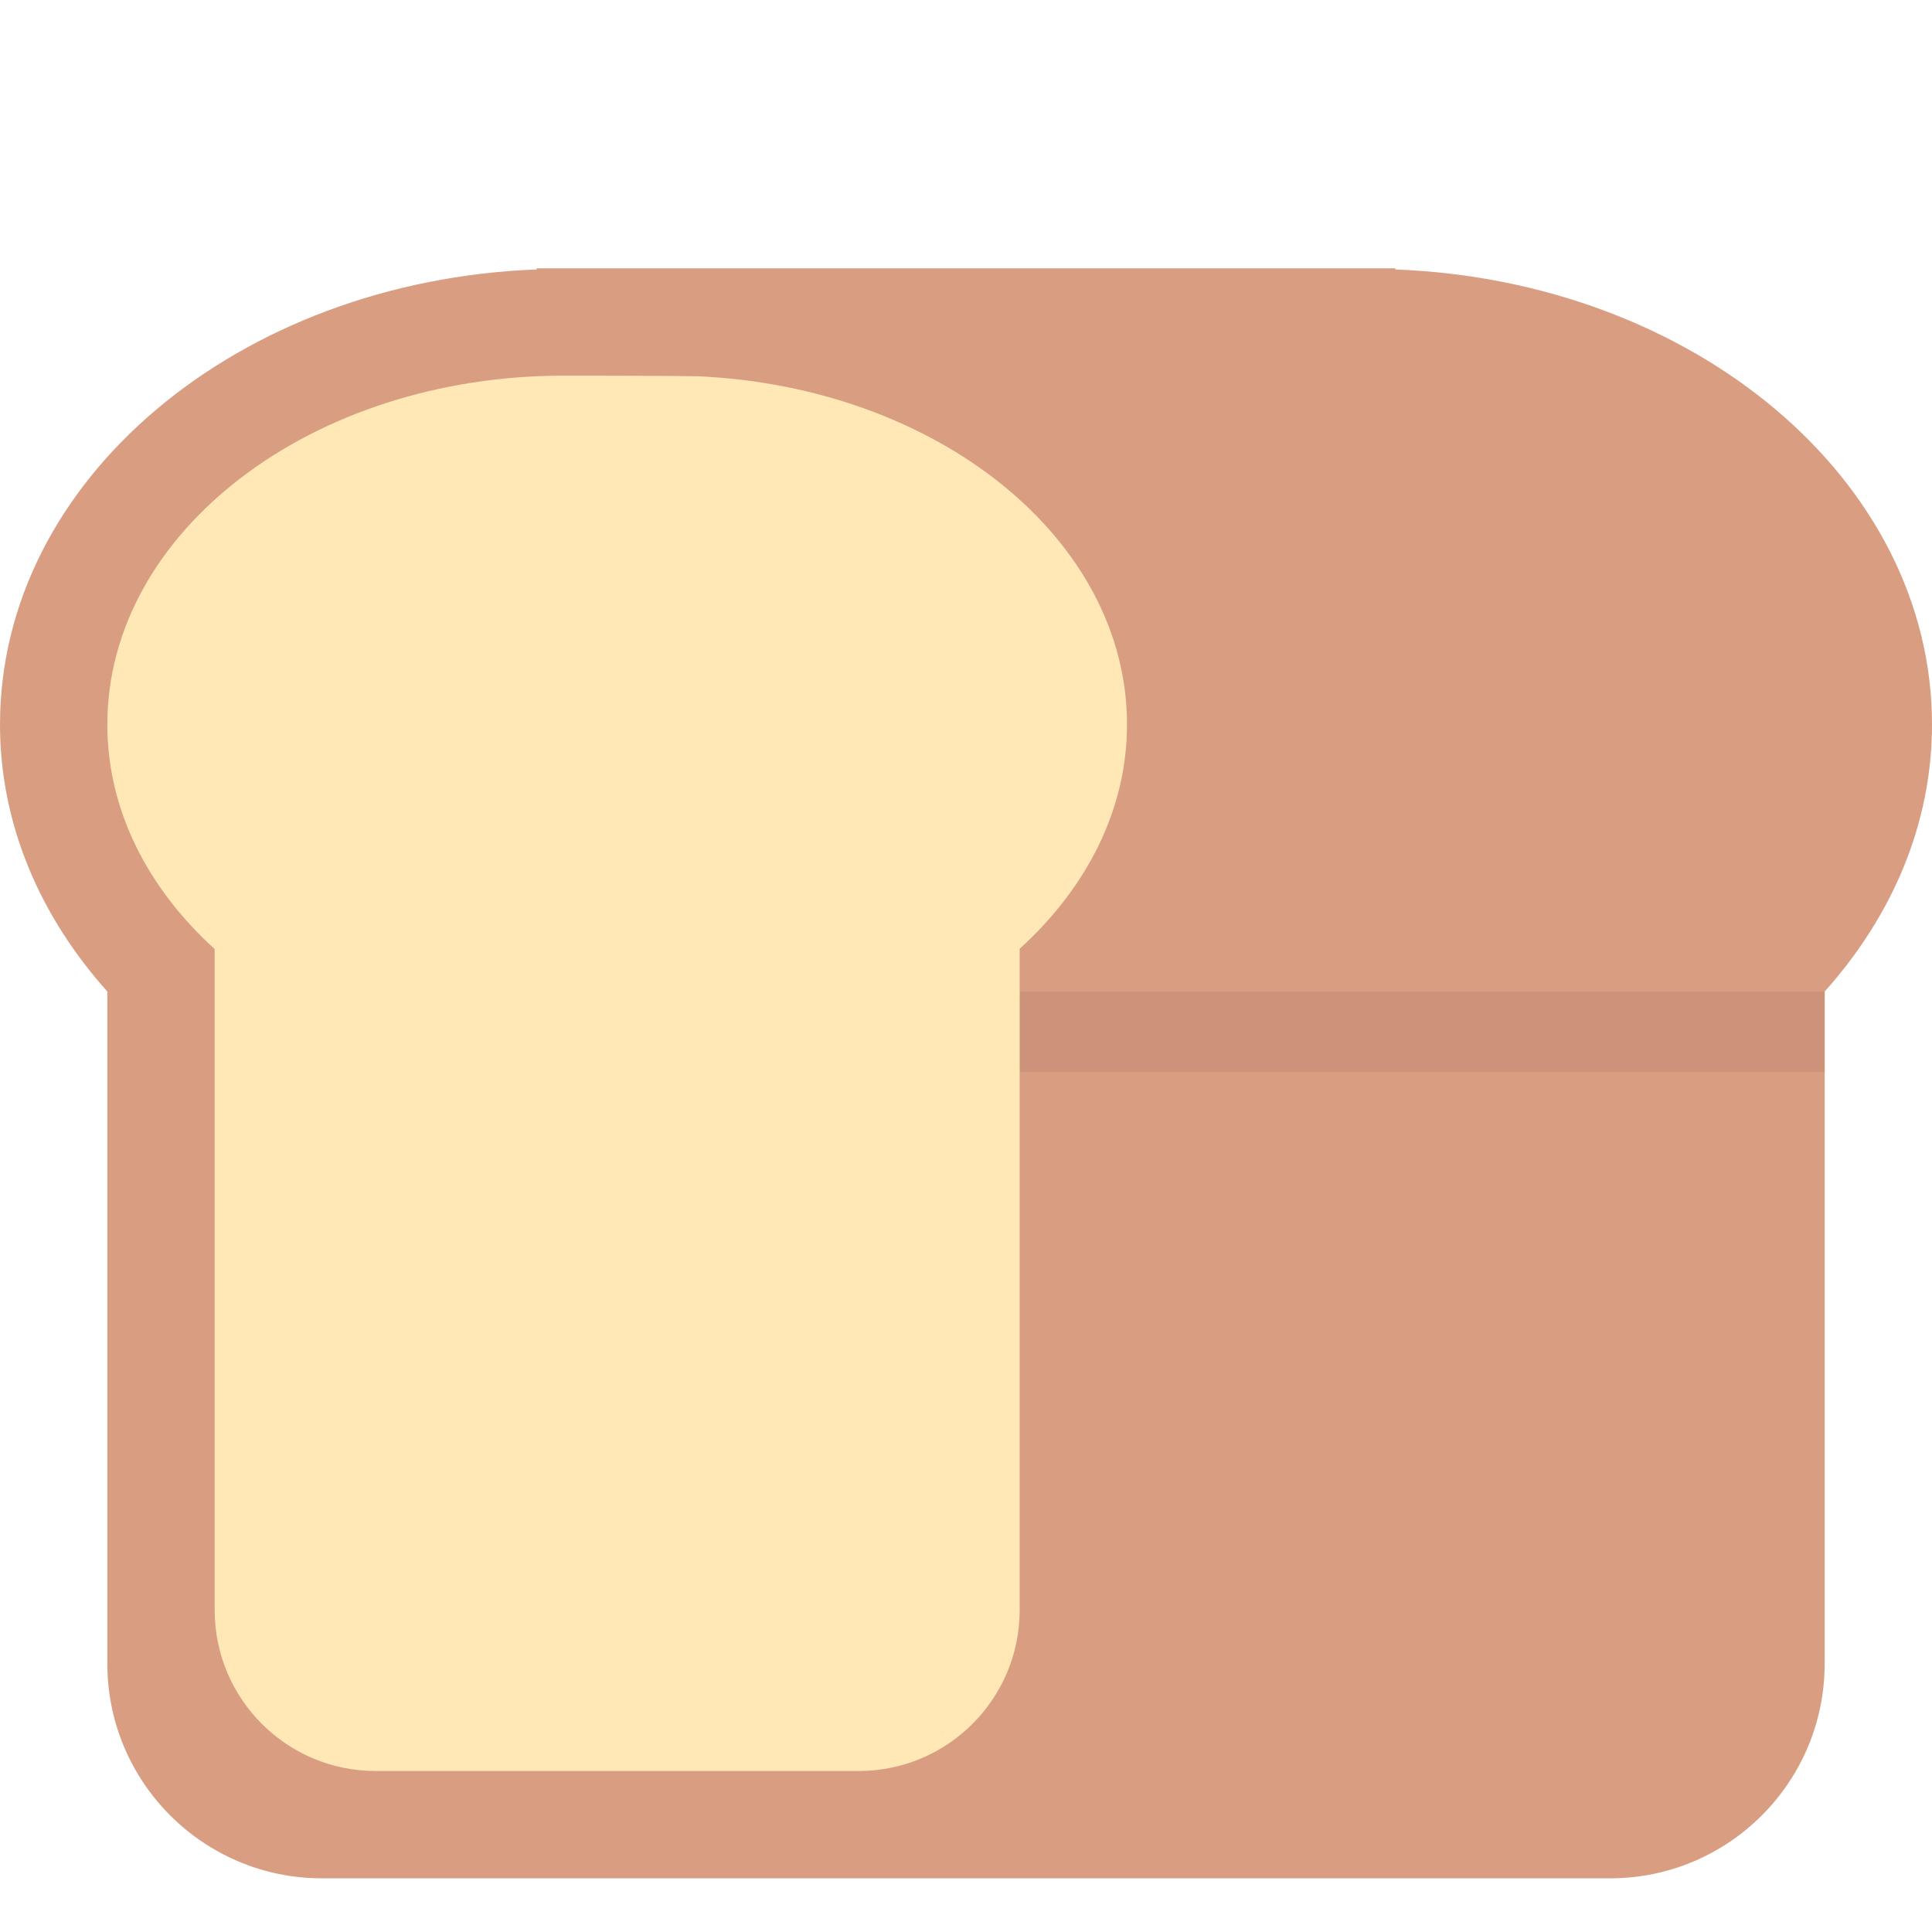
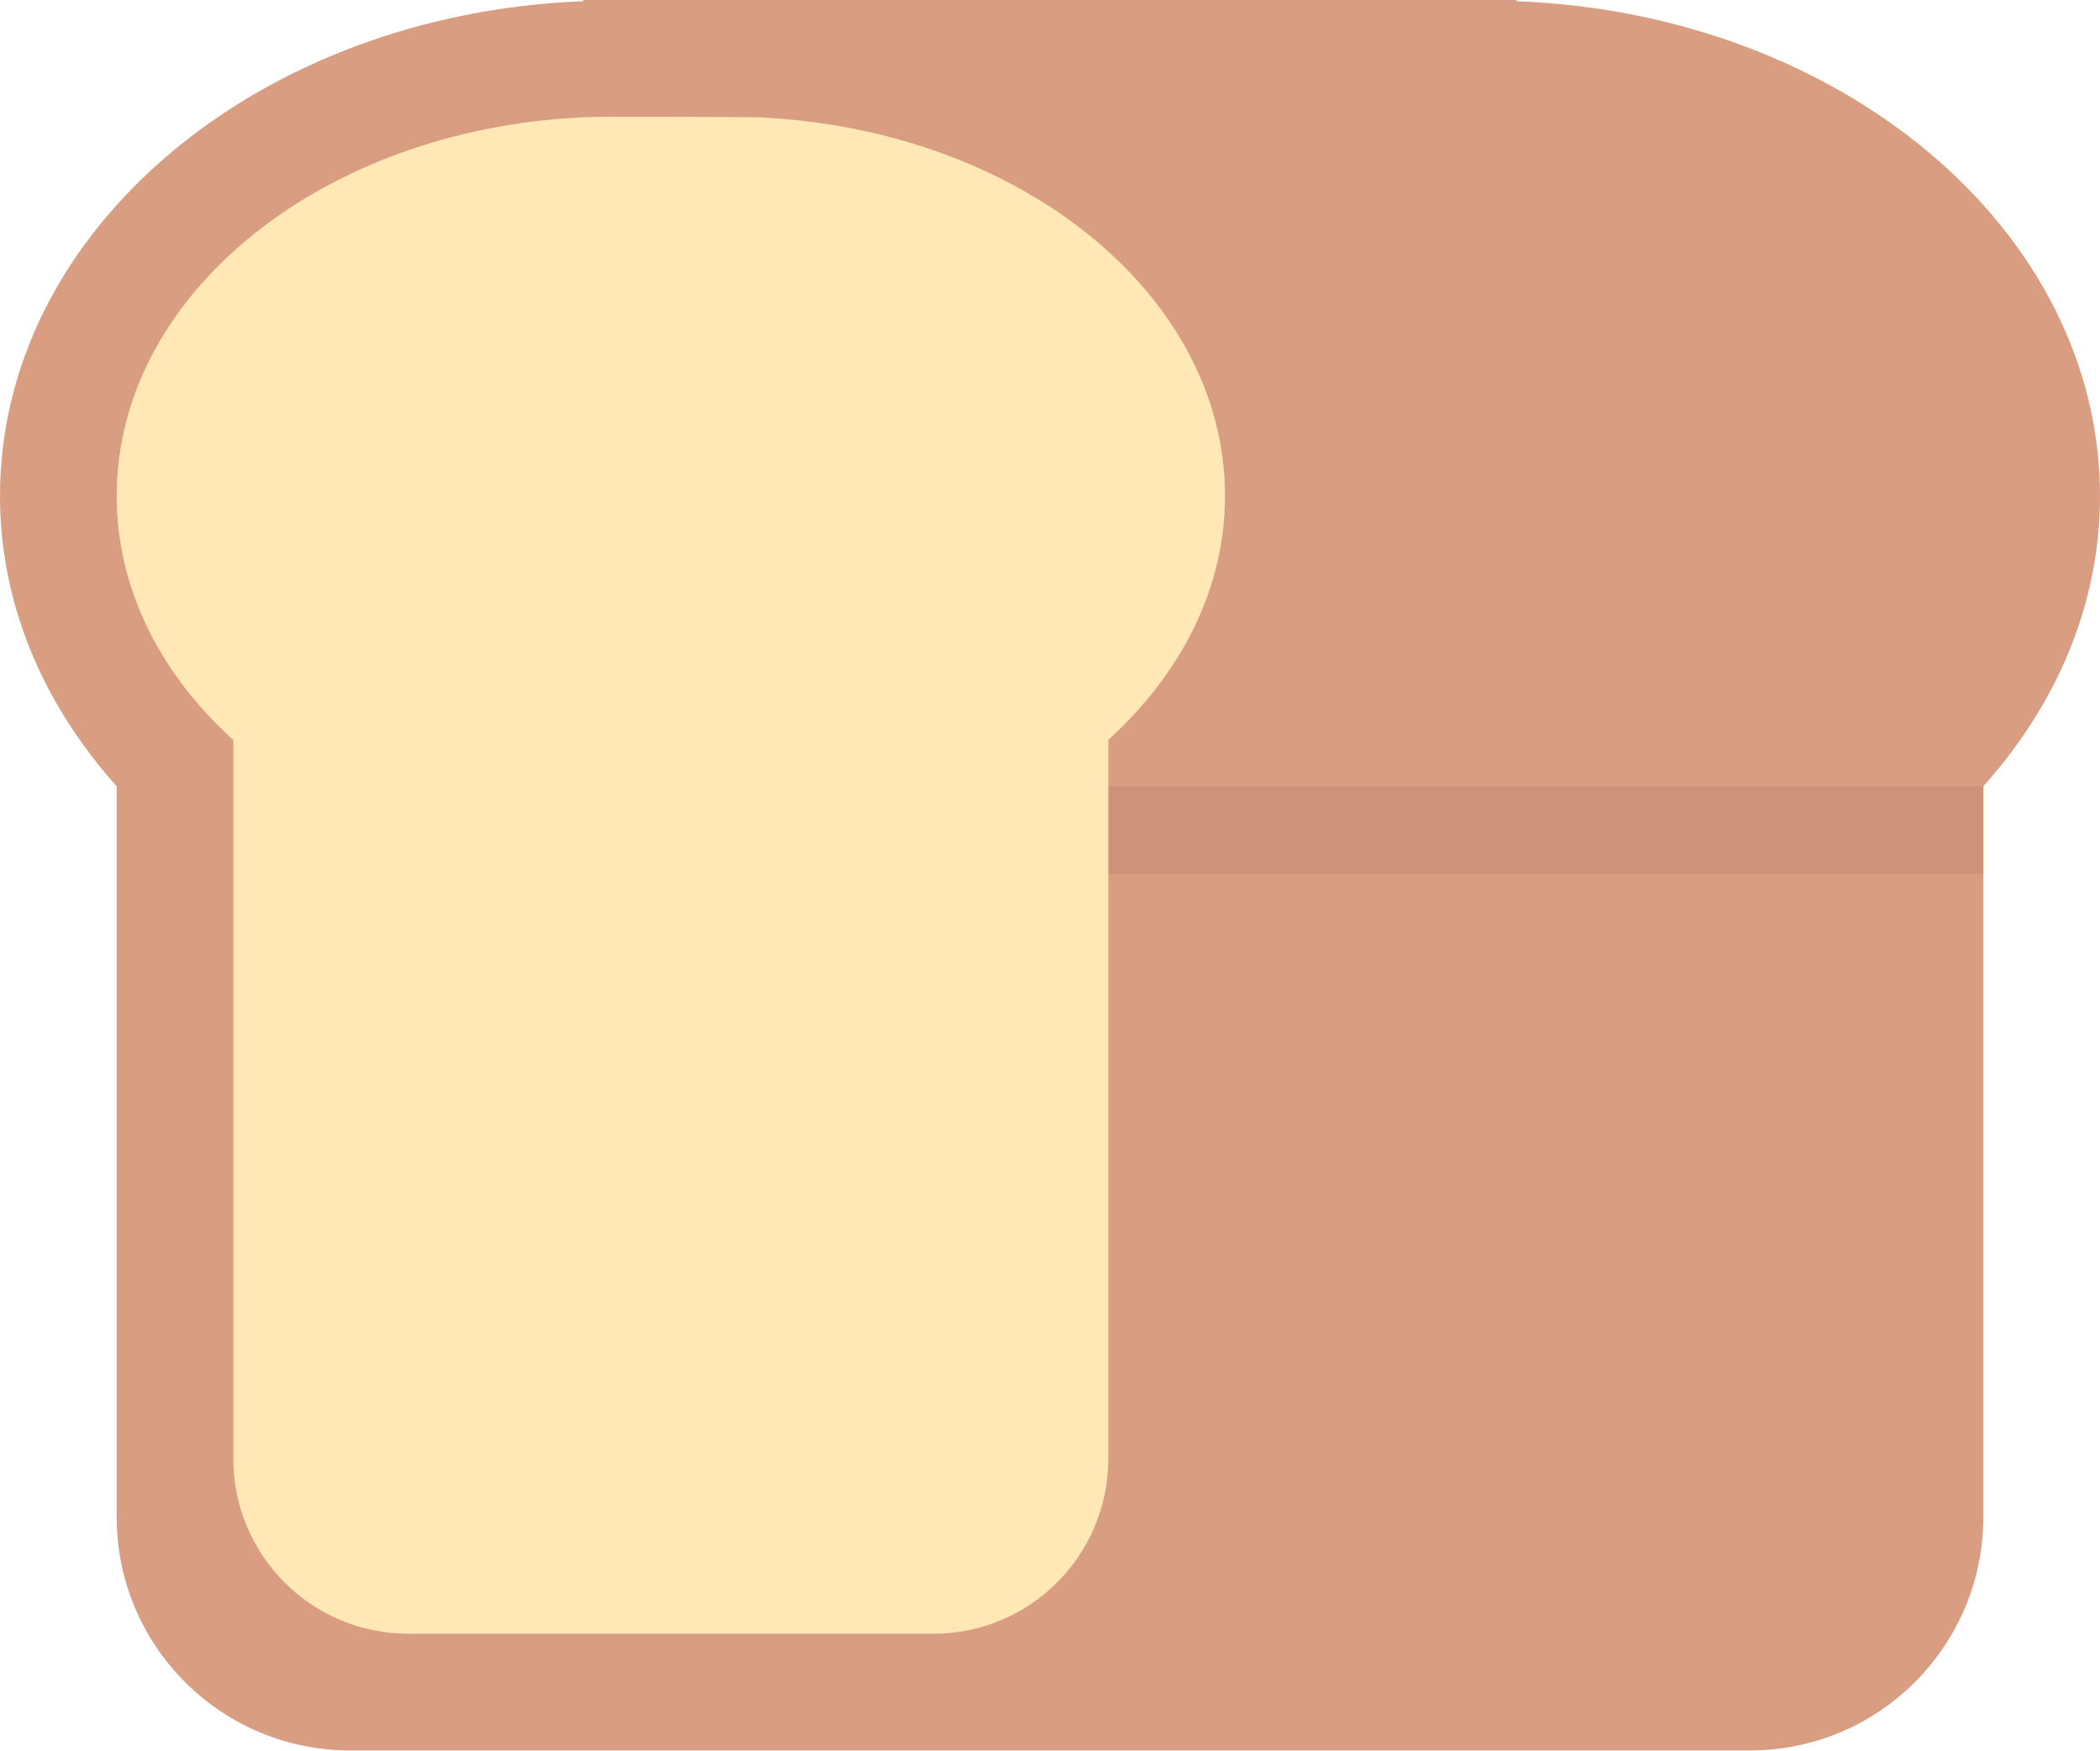
- <svg xmlns="http://www.w3.org/2000/svg" viewBox="0 0 36 36">
-   <path fill="#D99E82" d="M36 13.5c0-4.558-4.435-8.267-10-8.479V5H10v.021C4.435 5.233 0 8.942 0 13.5c0 1.861.747 3.576 2 4.976V31c0 2.209 1.791 4 4 4h24c2.209 0 4-1.791 4-4V18.476c1.253-1.4 2-3.115 2-4.976z" />
-   <path fill="#CC927A" d="M19 18.476h15v1.5H19z" />
-   <path fill="#FFE8B6" d="M21 13.5c0-3.461-3.538-6.291-8-6.489C12.835 7.004 10.668 7 10.5 7 5.806 7 2 9.91 2 13.5c0 1.595.754 3.053 2 4.184V30c0 1.657 1.343 3 3 3h9c1.657 0 3-1.343 3-3V17.679c1.244-1.131 2-2.586 2-4.179z" />
+ <svg xmlns="http://www.w3.org/2000/svg" viewBox="0 0 36 30" version="1.1" id="svg30" width="36" height="30">
+   <defs id="defs34" />
+   <path d="M 36,8.5 C 36,3.942 31.565,0.233 26,0.021 V 0 H 10 V 0.021 C 4.435,0.233 0,3.942 0,8.5 c 0,1.861 0.747,3.576 2,4.976 V 26 c 0,2.209 1.791,4 4,4 h 24 c 2.209,0 4,-1.791 4,-4 V 13.476 c 1.253,-1.4 2,-3.115 2,-4.976 z" id="path24" style="fill:#d99e82" />
+   <path d="m 19,13.476 h 15 v 1.5 H 19 Z" id="path26" style="fill:#cc927a" />
+   <path d="M 21,8.5 C 21,5.039 17.462,2.209 13,2.011 12.835,2.004 10.668,2 10.5,2 5.806,2 2,4.91 2,8.5 c 0,1.595 0.754,3.053 2,4.184 V 25 c 0,1.657 1.343,3 3,3 h 9 c 1.657,0 3,-1.343 3,-3 V 12.679 c 1.244,-1.131 2,-2.586 2,-4.179 z" id="path28" style="fill:#ffe8b6" />
</svg>
